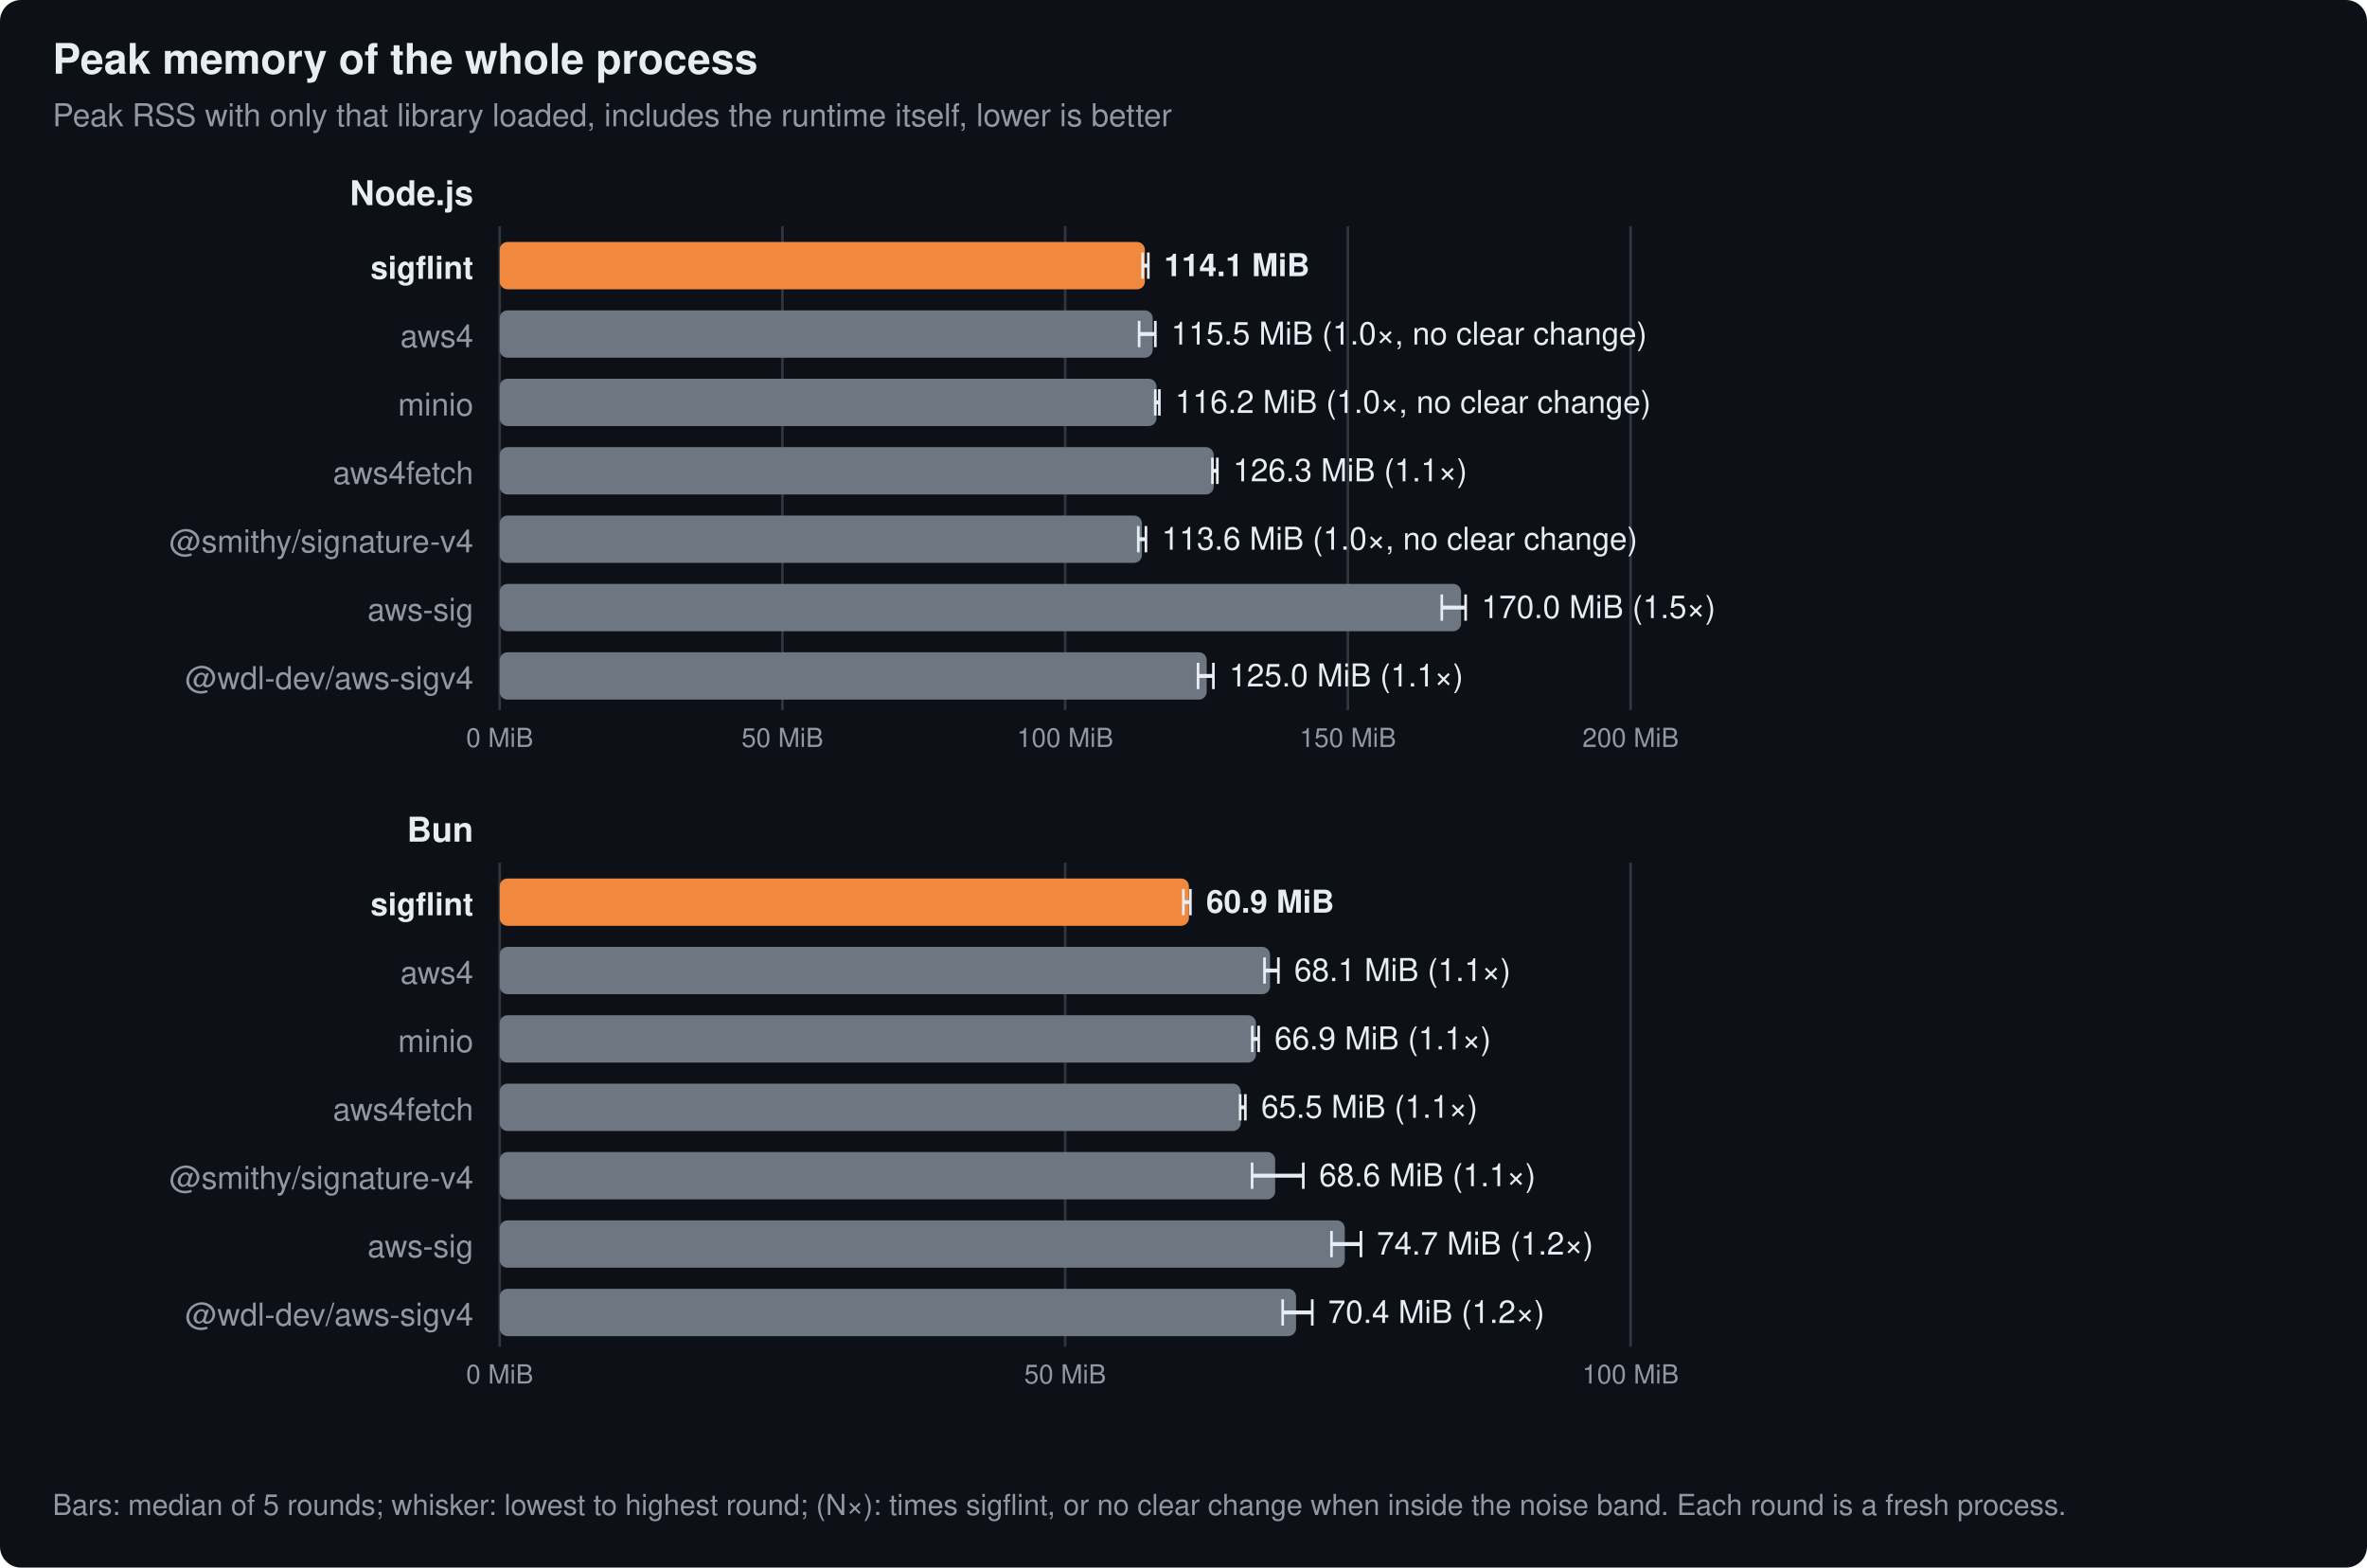
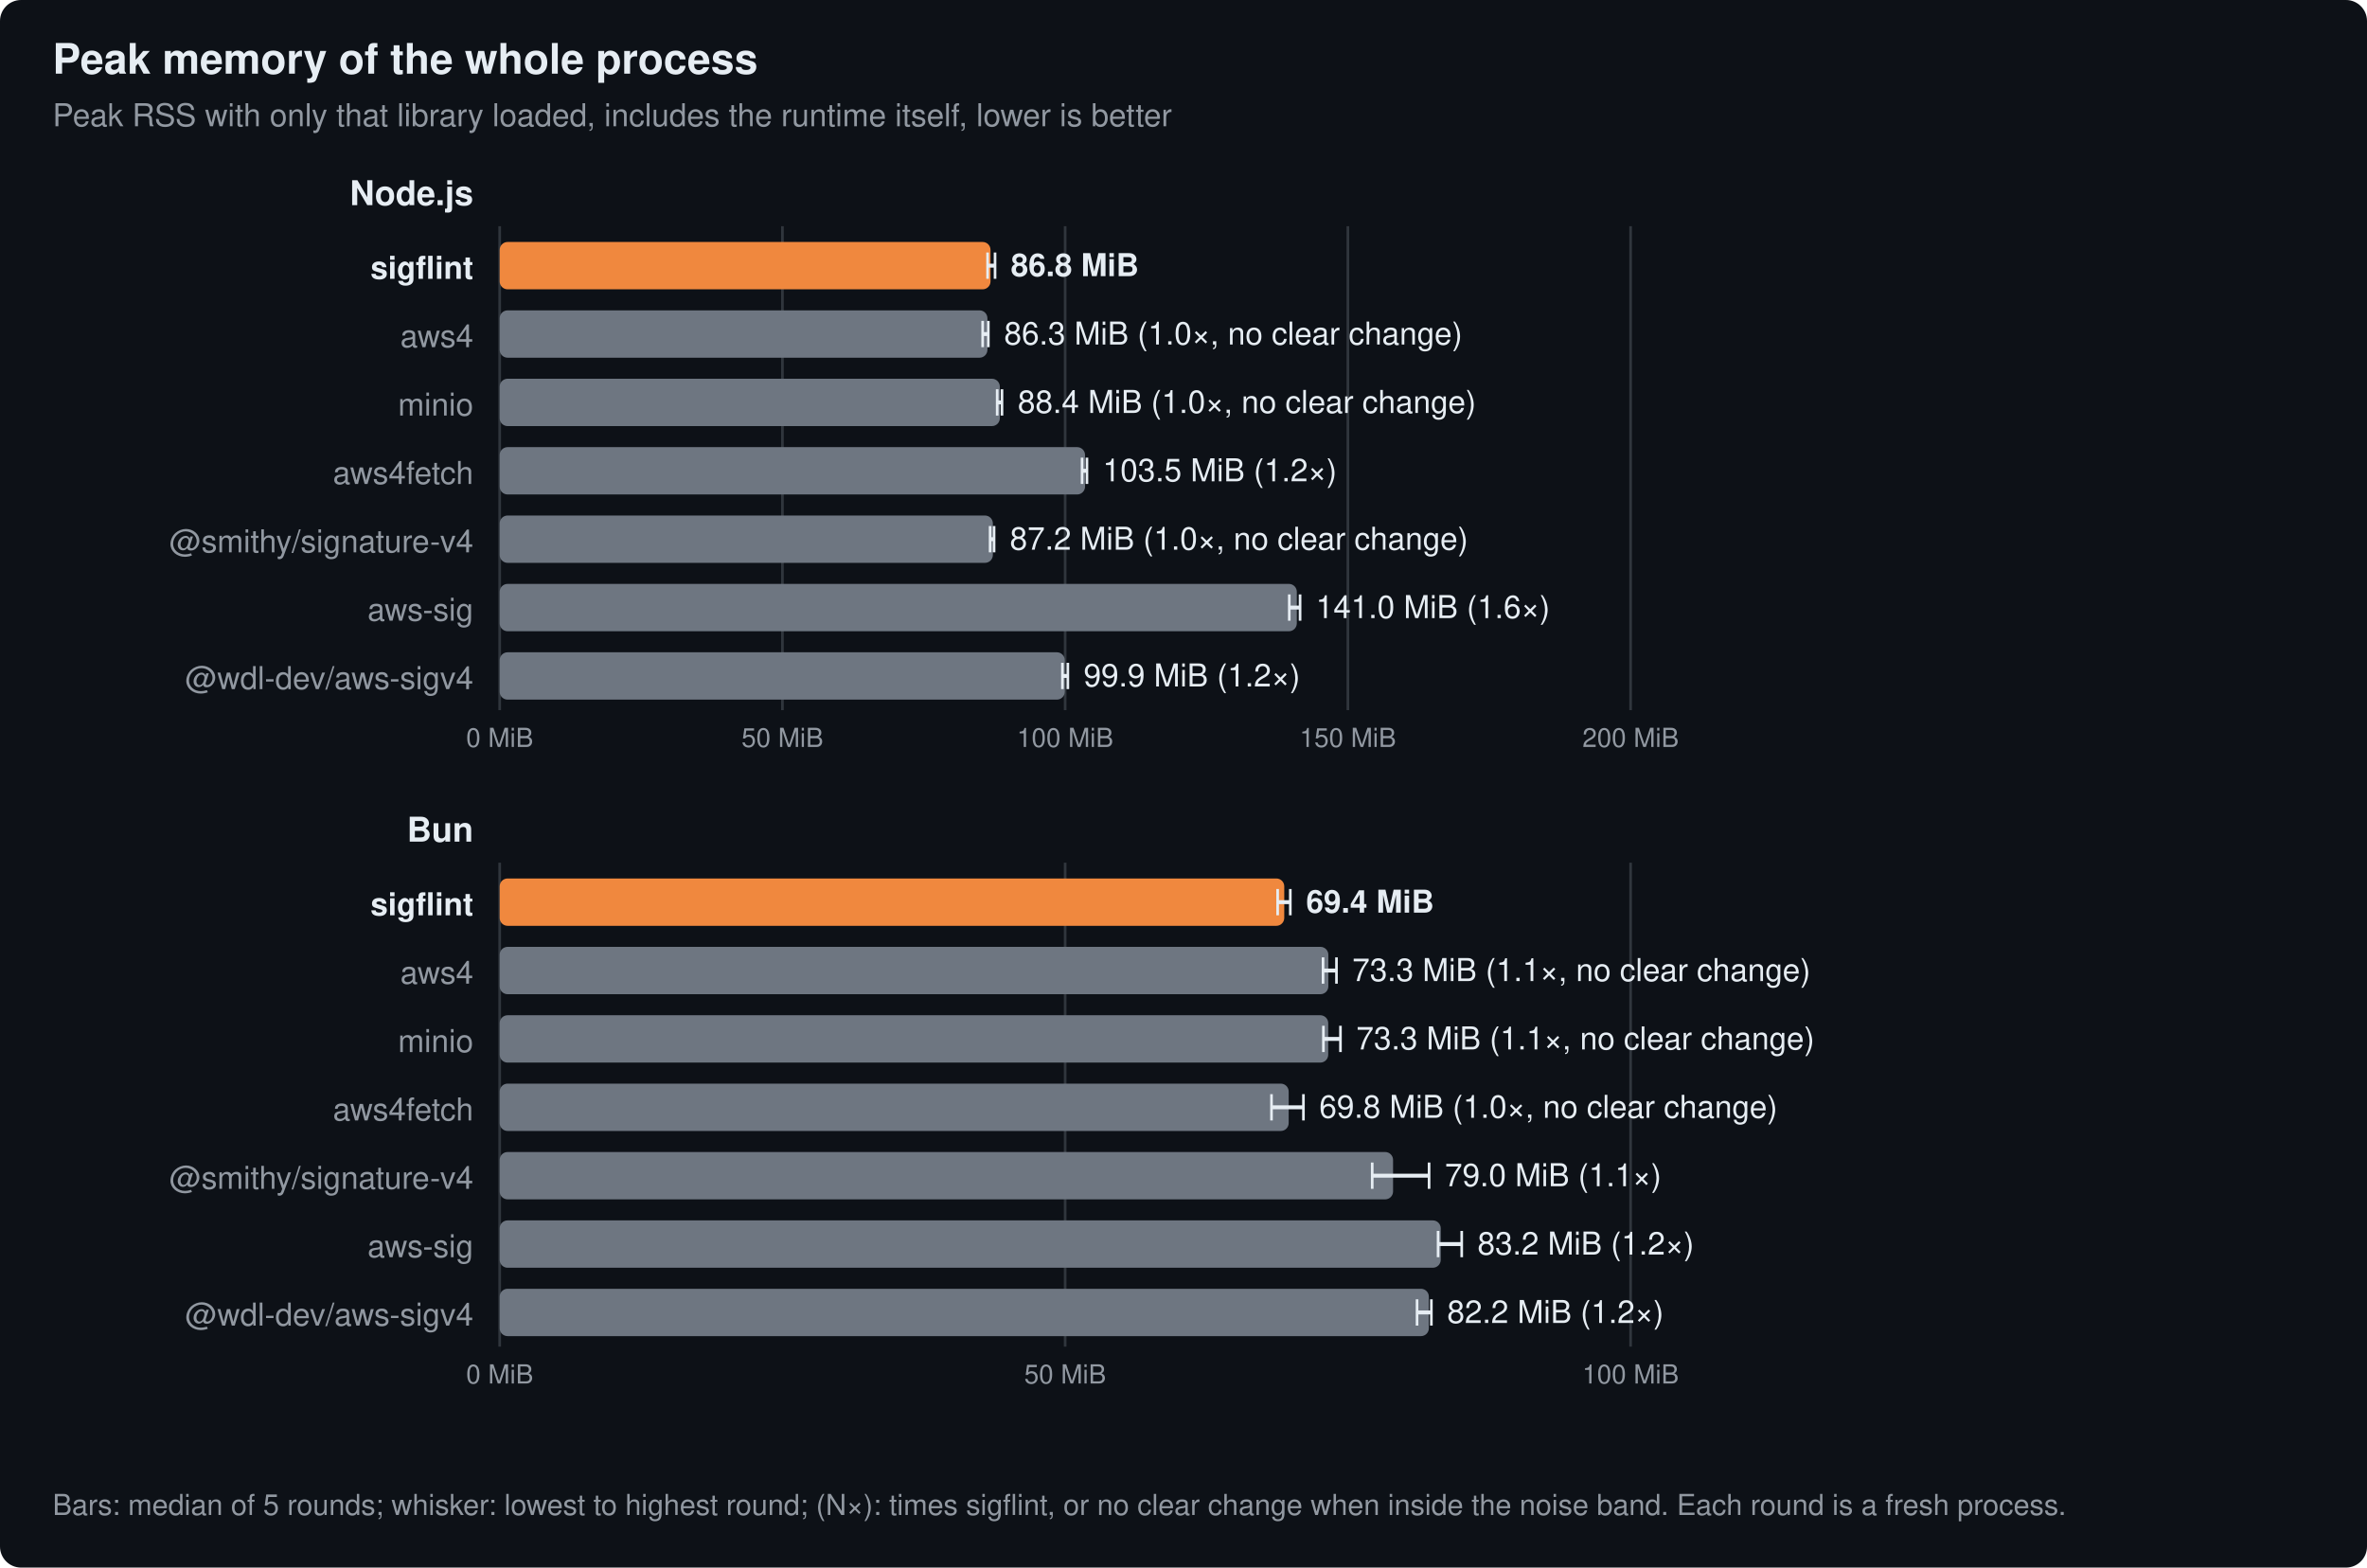
<svg xmlns="http://www.w3.org/2000/svg" width="900" height="596" viewBox="0 0 900 596" role="img" aria-labelledby="t" font-family="-apple-system,BlinkMacSystemFont,'Segoe UI',Helvetica,Arial,sans-serif">
  <rect width="900" height="596" rx="8" fill="#0d1117" />
  <text x="20" y="28" font-size="16" fill="#e6edf3" text-anchor="start" font-weight="600">Peak memory of the whole process</text>
  <text x="20" y="48" font-size="12" fill="#9198a1" text-anchor="start" font-weight="400">Peak RSS with only that library loaded, includes the runtime itself, lower is better</text>
  <text x="180" y="78" font-size="13" fill="#e6edf3" text-anchor="end" font-weight="700">Node.js</text>
  <line x1="190" y1="86" x2="190" y2="270" stroke="#30363d" />
  <text x="190" y="284" font-size="10" fill="#9198a1" text-anchor="middle" font-weight="400">0 MiB</text>
  <line x1="297.5" y1="86" x2="297.5" y2="270" stroke="#30363d" />
  <text x="297.5" y="284" font-size="10" fill="#9198a1" text-anchor="middle" font-weight="400">50 MiB</text>
  <line x1="405" y1="86" x2="405" y2="270" stroke="#30363d" />
  <text x="405" y="284" font-size="10" fill="#9198a1" text-anchor="middle" font-weight="400">100 MiB</text>
  <line x1="512.5" y1="86" x2="512.5" y2="270" stroke="#30363d" />
  <text x="512.5" y="284" font-size="10" fill="#9198a1" text-anchor="middle" font-weight="400">150 MiB</text>
  <line x1="620" y1="86" x2="620" y2="270" stroke="#30363d" />
  <text x="620" y="284" font-size="10" fill="#9198a1" text-anchor="middle" font-weight="400">200 MiB</text>
  <text x="180" y="106" font-size="12" fill="#e6edf3" text-anchor="end" font-weight="700">sigflint</text>
-   <rect x="190" y="92" width="245.327" height="18" rx="3" fill="#f0883e" />
-   <line x1="434.453" y1="101" x2="436.62" y2="101" stroke="#e6edf3" stroke-width="1.5" />
-   <line x1="434.453" y1="96" x2="434.453" y2="106" stroke="#e6edf3" />
-   <line x1="436.62" y1="96" x2="436.62" y2="106" stroke="#e6edf3" />
-   <text x="442.62" y="105" font-size="12" fill="#e6edf3" text-anchor="start" font-weight="700">114.1 MiB</text>
+   <rect x="190" y="92" width="186.622" height="18" rx="3" fill="#f0883e" />
+   <line x1="375.505" y1="101" x2="378.343" y2="101" stroke="#e6edf3" stroke-width="1.5" />
+   <line x1="375.505" y1="96" x2="375.505" y2="106" stroke="#e6edf3" />
+   <line x1="378.343" y1="96" x2="378.343" y2="106" stroke="#e6edf3" />
+   <text x="384.343" y="105" font-size="12" fill="#e6edf3" text-anchor="start" font-weight="700">86.8 MiB</text>
  <text x="180" y="132" font-size="12" fill="#9198a1" text-anchor="end" font-weight="400">aws4</text>
-   <rect x="190" y="118" width="248.291" height="18" rx="3" fill="#6e7681" />
-   <line x1="433.126" y1="127" x2="439.291" y2="127" stroke="#e6edf3" stroke-width="1.5" />
-   <line x1="433.126" y1="122" x2="433.126" y2="132" stroke="#e6edf3" />
-   <line x1="439.291" y1="122" x2="439.291" y2="132" stroke="#e6edf3" />
-   <text x="445.291" y="131" font-size="12" fill="#e6edf3" text-anchor="start" font-weight="400">115.5 MiB  (1.0×, no clear change)</text>
+   <rect x="190" y="118" width="185.446" height="18" rx="3" fill="#6e7681" />
+   <line x1="373.632" y1="127" x2="375.79" y2="127" stroke="#e6edf3" stroke-width="1.5" />
+   <line x1="373.632" y1="122" x2="373.632" y2="132" stroke="#e6edf3" />
+   <line x1="375.79" y1="122" x2="375.79" y2="132" stroke="#e6edf3" />
+   <text x="381.79" y="131" font-size="12" fill="#e6edf3" text-anchor="start" font-weight="400">86.3 MiB  (1.0×, no clear change)</text>
  <text x="180" y="158" font-size="12" fill="#9198a1" text-anchor="end" font-weight="400">minio</text>
-   <rect x="190" y="144" width="249.736" height="18" rx="3" fill="#6e7681" />
-   <line x1="439.257" y1="153" x2="440.819" y2="153" stroke="#e6edf3" stroke-width="1.5" />
-   <line x1="439.257" y1="148" x2="439.257" y2="158" stroke="#e6edf3" />
-   <line x1="440.819" y1="148" x2="440.819" y2="158" stroke="#e6edf3" />
-   <text x="446.819" y="157" font-size="12" fill="#e6edf3" text-anchor="start" font-weight="400">116.2 MiB  (1.0×, no clear change)</text>
+   <rect x="190" y="144" width="190.166" height="18" rx="3" fill="#6e7681" />
+   <line x1="379.158" y1="153" x2="380.98" y2="153" stroke="#e6edf3" stroke-width="1.5" />
+   <line x1="379.158" y1="148" x2="379.158" y2="158" stroke="#e6edf3" />
+   <line x1="380.98" y1="148" x2="380.98" y2="158" stroke="#e6edf3" />
+   <text x="386.98" y="157" font-size="12" fill="#e6edf3" text-anchor="start" font-weight="400">88.4 MiB  (1.0×, no clear change)</text>
  <text x="180" y="184" font-size="12" fill="#9198a1" text-anchor="end" font-weight="400">aws4fetch</text>
-   <rect x="190" y="170" width="271.496" height="18" rx="3" fill="#6e7681" />
-   <line x1="461.001" y1="179" x2="462.865" y2="179" stroke="#e6edf3" stroke-width="1.5" />
-   <line x1="461.001" y1="174" x2="461.001" y2="184" stroke="#e6edf3" />
-   <line x1="462.865" y1="174" x2="462.865" y2="184" stroke="#e6edf3" />
-   <text x="468.865" y="183" font-size="12" fill="#e6edf3" text-anchor="start" font-weight="400">126.3 MiB  (1.1×)</text>
+   <rect x="190" y="170" width="222.567" height="18" rx="3" fill="#6e7681" />
+   <line x1="411.433" y1="179" x2="413.289" y2="179" stroke="#e6edf3" stroke-width="1.5" />
+   <line x1="411.433" y1="174" x2="411.433" y2="184" stroke="#e6edf3" />
+   <line x1="413.289" y1="174" x2="413.289" y2="184" stroke="#e6edf3" />
+   <text x="419.289" y="183" font-size="12" fill="#e6edf3" text-anchor="start" font-weight="400">103.5 MiB  (1.2×)</text>
  <text x="180" y="210" font-size="12" fill="#9198a1" text-anchor="end" font-weight="400">@smithy/signature-v4</text>
-   <rect x="190" y="196" width="244.193" height="18" rx="3" fill="#6e7681" />
-   <line x1="432.816" y1="205" x2="435.713" y2="205" stroke="#e6edf3" stroke-width="1.5" />
-   <line x1="432.816" y1="200" x2="432.816" y2="210" stroke="#e6edf3" />
-   <line x1="435.713" y1="200" x2="435.713" y2="210" stroke="#e6edf3" />
-   <text x="441.713" y="209" font-size="12" fill="#e6edf3" text-anchor="start" font-weight="400">113.6 MiB  (1.0×, no clear change)</text>
+   <rect x="190" y="196" width="187.512" height="18" rx="3" fill="#6e7681" />
+   <line x1="376.471" y1="205" x2="377.974" y2="205" stroke="#e6edf3" stroke-width="1.5" />
+   <line x1="376.471" y1="200" x2="376.471" y2="210" stroke="#e6edf3" />
+   <line x1="377.974" y1="200" x2="377.974" y2="210" stroke="#e6edf3" />
+   <text x="383.974" y="209" font-size="12" fill="#e6edf3" text-anchor="start" font-weight="400">87.2 MiB  (1.0×, no clear change)</text>
  <text x="180" y="236" font-size="12" fill="#9198a1" text-anchor="end" font-weight="400">aws-sig</text>
-   <rect x="190" y="222" width="365.542" height="18" rx="3" fill="#6e7681" />
-   <line x1="548.21" y1="231" x2="557.272" y2="231" stroke="#e6edf3" stroke-width="1.5" />
-   <line x1="548.21" y1="226" x2="548.21" y2="236" stroke="#e6edf3" />
-   <line x1="557.272" y1="226" x2="557.272" y2="236" stroke="#e6edf3" />
-   <text x="563.272" y="235" font-size="12" fill="#e6edf3" text-anchor="start" font-weight="400">170.0 MiB  (1.5×)</text>
+   <rect x="190" y="222" width="303.083" height="18" rx="3" fill="#6e7681" />
+   <line x1="490.219" y1="231" x2="494.326" y2="231" stroke="#e6edf3" stroke-width="1.5" />
+   <line x1="490.219" y1="226" x2="490.219" y2="236" stroke="#e6edf3" />
+   <line x1="494.326" y1="226" x2="494.326" y2="236" stroke="#e6edf3" />
+   <text x="500.326" y="235" font-size="12" fill="#e6edf3" text-anchor="start" font-weight="400">141.0 MiB  (1.6×)</text>
  <text x="180" y="262" font-size="12" fill="#9198a1" text-anchor="end" font-weight="400">@wdl-dev/aws-sigv4</text>
-   <rect x="190" y="248" width="268.826" height="18" rx="3" fill="#6e7681" />
-   <line x1="455.533" y1="257" x2="461.37" y2="257" stroke="#e6edf3" stroke-width="1.5" />
-   <line x1="455.533" y1="252" x2="455.533" y2="262" stroke="#e6edf3" />
-   <line x1="461.37" y1="252" x2="461.37" y2="262" stroke="#e6edf3" />
-   <text x="467.37" y="261" font-size="12" fill="#e6edf3" text-anchor="start" font-weight="400">125.0 MiB  (1.1×)</text>
+   <rect x="190" y="248" width="214.857" height="18" rx="3" fill="#6e7681" />
+   <line x1="403.959" y1="257" x2="406.025" y2="257" stroke="#e6edf3" stroke-width="1.5" />
+   <line x1="403.959" y1="252" x2="403.959" y2="262" stroke="#e6edf3" />
+   <line x1="406.025" y1="252" x2="406.025" y2="262" stroke="#e6edf3" />
+   <text x="412.025" y="261" font-size="12" fill="#e6edf3" text-anchor="start" font-weight="400">99.9 MiB  (1.2×)</text>
  <text x="180" y="320" font-size="13" fill="#e6edf3" text-anchor="end" font-weight="700">Bun</text>
  <line x1="190" y1="328" x2="190" y2="512" stroke="#30363d" />
  <text x="190" y="526" font-size="10" fill="#9198a1" text-anchor="middle" font-weight="400">0 MiB</text>
  <line x1="405" y1="328" x2="405" y2="512" stroke="#30363d" />
  <text x="405" y="526" font-size="10" fill="#9198a1" text-anchor="middle" font-weight="400">50 MiB</text>
  <line x1="620" y1="328" x2="620" y2="512" stroke="#30363d" />
  <text x="620" y="526" font-size="10" fill="#9198a1" text-anchor="middle" font-weight="400">100 MiB</text>
  <text x="180" y="348" font-size="12" fill="#e6edf3" text-anchor="end" font-weight="700">sigflint</text>
-   <rect x="190" y="334" width="262.065" height="18" rx="3" fill="#f0883e" />
-   <line x1="449.948" y1="343" x2="452.619" y2="343" stroke="#e6edf3" stroke-width="1.5" />
-   <line x1="449.948" y1="338" x2="449.948" y2="348" stroke="#e6edf3" />
-   <line x1="452.619" y1="338" x2="452.619" y2="348" stroke="#e6edf3" />
-   <text x="458.619" y="347" font-size="12" fill="#e6edf3" text-anchor="start" font-weight="700">60.9 MiB</text>
+   <rect x="190" y="334" width="298.312" height="18" rx="3" fill="#f0883e" />
+   <line x1="485.793" y1="343" x2="490.614" y2="343" stroke="#e6edf3" stroke-width="1.5" />
+   <line x1="485.793" y1="338" x2="485.793" y2="348" stroke="#e6edf3" />
+   <line x1="490.614" y1="338" x2="490.614" y2="348" stroke="#e6edf3" />
+   <text x="496.614" y="347" font-size="12" fill="#e6edf3" text-anchor="start" font-weight="700">69.4 MiB</text>
  <text x="180" y="374" font-size="12" fill="#9198a1" text-anchor="end" font-weight="400">aws4</text>
-   <rect x="190" y="360" width="292.904" height="18" rx="3" fill="#6e7681" />
-   <line x1="480.804" y1="369" x2="486.079" y2="369" stroke="#e6edf3" stroke-width="1.5" />
-   <line x1="480.804" y1="364" x2="480.804" y2="374" stroke="#e6edf3" />
-   <line x1="486.079" y1="364" x2="486.079" y2="374" stroke="#e6edf3" />
-   <text x="492.079" y="373" font-size="12" fill="#e6edf3" text-anchor="start" font-weight="400">68.1 MiB  (1.1×)</text>
+   <rect x="190" y="360" width="315.076" height="18" rx="3" fill="#6e7681" />
+   <line x1="503.06" y1="369" x2="508.166" y2="369" stroke="#e6edf3" stroke-width="1.5" />
+   <line x1="503.06" y1="364" x2="503.06" y2="374" stroke="#e6edf3" />
+   <line x1="508.166" y1="364" x2="508.166" y2="374" stroke="#e6edf3" />
+   <text x="514.166" y="373" font-size="12" fill="#e6edf3" text-anchor="start" font-weight="400">73.3 MiB  (1.1×, no clear change)</text>
  <text x="180" y="400" font-size="12" fill="#9198a1" text-anchor="end" font-weight="400">minio</text>
-   <rect x="190" y="386" width="287.529" height="18" rx="3" fill="#6e7681" />
-   <line x1="476.152" y1="395" x2="478.587" y2="395" stroke="#e6edf3" stroke-width="1.5" />
-   <line x1="476.152" y1="390" x2="476.152" y2="400" stroke="#e6edf3" />
-   <line x1="478.587" y1="390" x2="478.587" y2="400" stroke="#e6edf3" />
-   <text x="484.587" y="399" font-size="12" fill="#e6edf3" text-anchor="start" font-weight="400">66.9 MiB  (1.1×)</text>
+   <rect x="190" y="386" width="315.025" height="18" rx="3" fill="#6e7681" />
+   <line x1="503.195" y1="395" x2="509.678" y2="395" stroke="#e6edf3" stroke-width="1.5" />
+   <line x1="503.195" y1="390" x2="503.195" y2="400" stroke="#e6edf3" />
+   <line x1="509.678" y1="390" x2="509.678" y2="400" stroke="#e6edf3" />
+   <text x="515.678" y="399" font-size="12" fill="#e6edf3" text-anchor="start" font-weight="400">73.3 MiB  (1.1×, no clear change)</text>
  <text x="180" y="426" font-size="12" fill="#9198a1" text-anchor="end" font-weight="400">aws4fetch</text>
-   <rect x="190" y="412" width="281.768" height="18" rx="3" fill="#6e7681" />
-   <line x1="471.549" y1="421" x2="473.514" y2="421" stroke="#e6edf3" stroke-width="1.5" />
-   <line x1="471.549" y1="416" x2="471.549" y2="426" stroke="#e6edf3" />
-   <line x1="473.514" y1="416" x2="473.514" y2="426" stroke="#e6edf3" />
-   <text x="479.514" y="425" font-size="12" fill="#e6edf3" text-anchor="start" font-weight="400">65.5 MiB  (1.1×)</text>
+   <rect x="190" y="412" width="299.992" height="18" rx="3" fill="#6e7681" />
+   <line x1="483.458" y1="421" x2="495.602" y2="421" stroke="#e6edf3" stroke-width="1.5" />
+   <line x1="483.458" y1="416" x2="483.458" y2="426" stroke="#e6edf3" />
+   <line x1="495.602" y1="416" x2="495.602" y2="426" stroke="#e6edf3" />
+   <text x="501.602" y="425" font-size="12" fill="#e6edf3" text-anchor="start" font-weight="400">69.8 MiB  (1.0×, no clear change)</text>
  <text x="180" y="452" font-size="12" fill="#9198a1" text-anchor="end" font-weight="400">@smithy/signature-v4</text>
-   <rect x="190" y="438" width="294.852" height="18" rx="3" fill="#6e7681" />
-   <line x1="476.084" y1="447" x2="495.552" y2="447" stroke="#e6edf3" stroke-width="1.5" />
-   <line x1="476.084" y1="442" x2="476.084" y2="452" stroke="#e6edf3" />
-   <line x1="495.552" y1="442" x2="495.552" y2="452" stroke="#e6edf3" />
-   <text x="501.552" y="451" font-size="12" fill="#e6edf3" text-anchor="start" font-weight="400">68.6 MiB  (1.1×)</text>
+   <rect x="190" y="438" width="339.683" height="18" rx="3" fill="#6e7681" />
+   <line x1="521.755" y1="447" x2="543.373" y2="447" stroke="#e6edf3" stroke-width="1.5" />
+   <line x1="521.755" y1="442" x2="521.755" y2="452" stroke="#e6edf3" />
+   <line x1="543.373" y1="442" x2="543.373" y2="452" stroke="#e6edf3" />
+   <text x="549.373" y="451" font-size="12" fill="#e6edf3" text-anchor="start" font-weight="400">79.0 MiB  (1.1×)</text>
  <text x="180" y="478" font-size="12" fill="#9198a1" text-anchor="end" font-weight="400">aws-sig</text>
-   <rect x="190" y="464" width="321.324" height="18" rx="3" fill="#6e7681" />
-   <line x1="506.268" y1="473" x2="517.472" y2="473" stroke="#e6edf3" stroke-width="1.5" />
-   <line x1="506.268" y1="468" x2="506.268" y2="478" stroke="#e6edf3" />
-   <line x1="517.472" y1="468" x2="517.472" y2="478" stroke="#e6edf3" />
-   <text x="523.472" y="477" font-size="12" fill="#e6edf3" text-anchor="start" font-weight="400">74.7 MiB  (1.2×)</text>
+   <rect x="190" y="464" width="357.807" height="18" rx="3" fill="#6e7681" />
+   <line x1="546.799" y1="473" x2="555.786" y2="473" stroke="#e6edf3" stroke-width="1.5" />
+   <line x1="546.799" y1="468" x2="546.799" y2="478" stroke="#e6edf3" />
+   <line x1="555.786" y1="468" x2="555.786" y2="478" stroke="#e6edf3" />
+   <text x="561.786" y="477" font-size="12" fill="#e6edf3" text-anchor="start" font-weight="400">83.2 MiB  (1.2×)</text>
  <text x="180" y="504" font-size="12" fill="#9198a1" text-anchor="end" font-weight="400">@wdl-dev/aws-sigv4</text>
-   <rect x="190" y="490" width="302.797" height="18" rx="3" fill="#6e7681" />
-   <line x1="487.708" y1="499" x2="498.962" y2="499" stroke="#e6edf3" stroke-width="1.5" />
-   <line x1="487.708" y1="494" x2="487.708" y2="504" stroke="#e6edf3" />
-   <line x1="498.962" y1="494" x2="498.962" y2="504" stroke="#e6edf3" />
-   <text x="504.962" y="503" font-size="12" fill="#e6edf3" text-anchor="start" font-weight="400">70.4 MiB  (1.2×)</text>
+   <rect x="190" y="490" width="353.289" height="18" rx="3" fill="#6e7681" />
+   <line x1="538.804" y1="499" x2="544.246" y2="499" stroke="#e6edf3" stroke-width="1.5" />
+   <line x1="538.804" y1="494" x2="538.804" y2="504" stroke="#e6edf3" />
+   <line x1="544.246" y1="494" x2="544.246" y2="504" stroke="#e6edf3" />
+   <text x="550.246" y="503" font-size="12" fill="#e6edf3" text-anchor="start" font-weight="400">82.2 MiB  (1.2×)</text>
  <text x="20" y="576" font-size="11" fill="#9198a1" text-anchor="start" font-weight="400">Bars: median of 5 rounds; whisker: lowest to highest round; (N×): times sigflint, or no clear change when inside the noise band. Each round is a fresh process.</text>
</svg>
